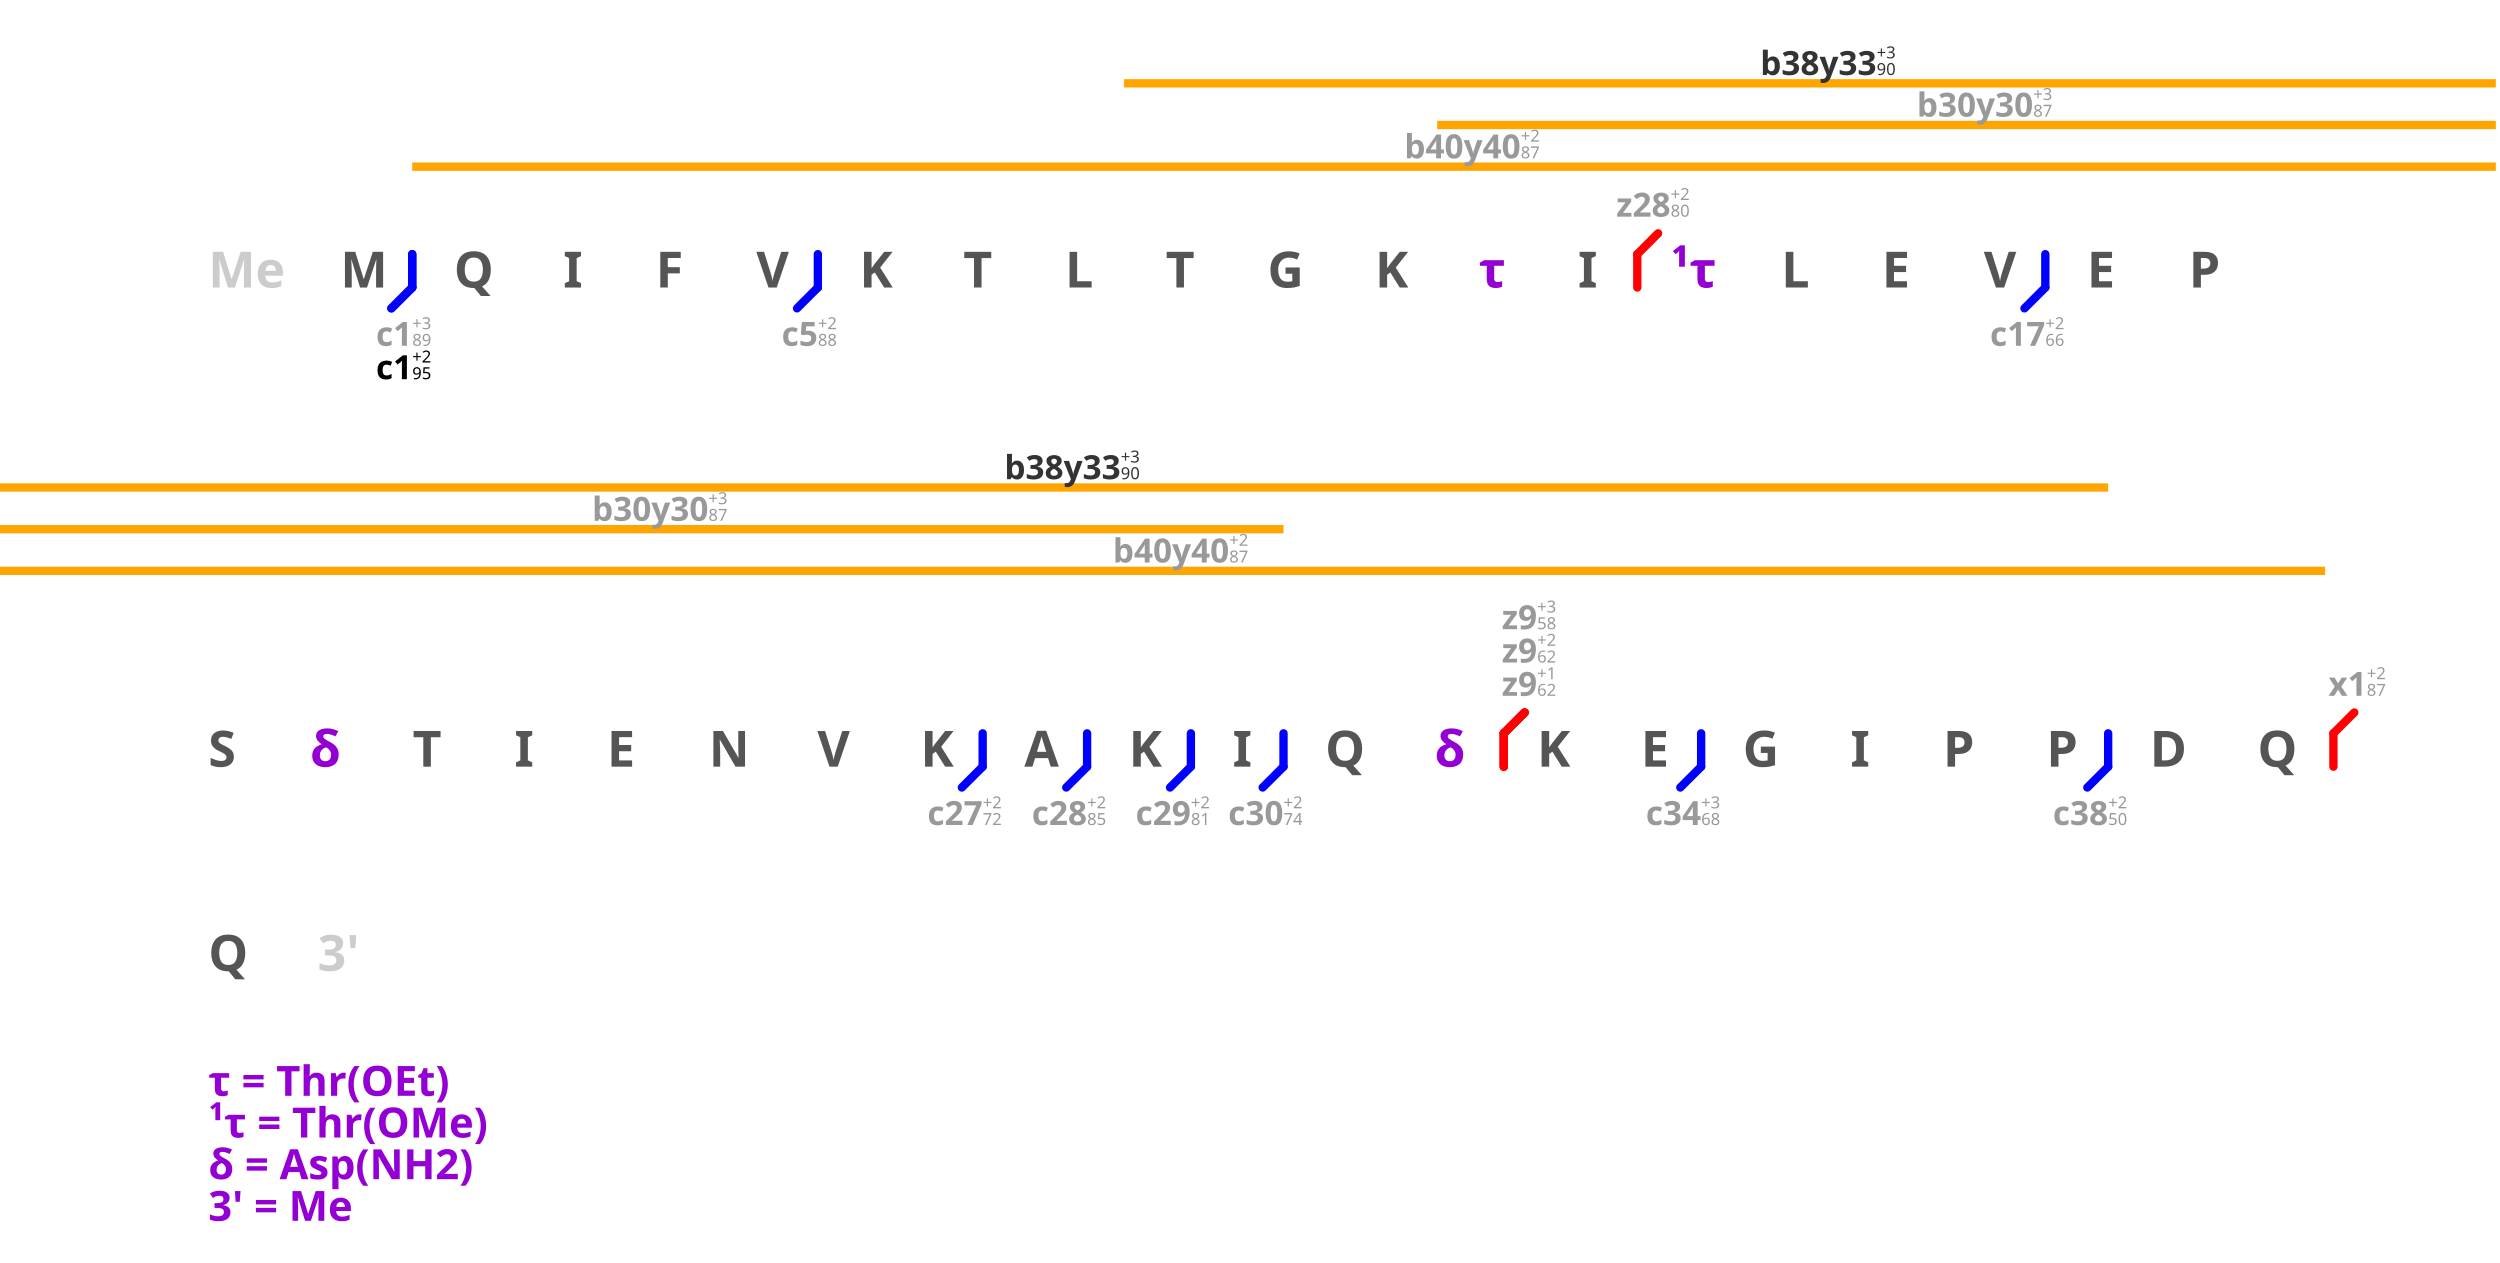
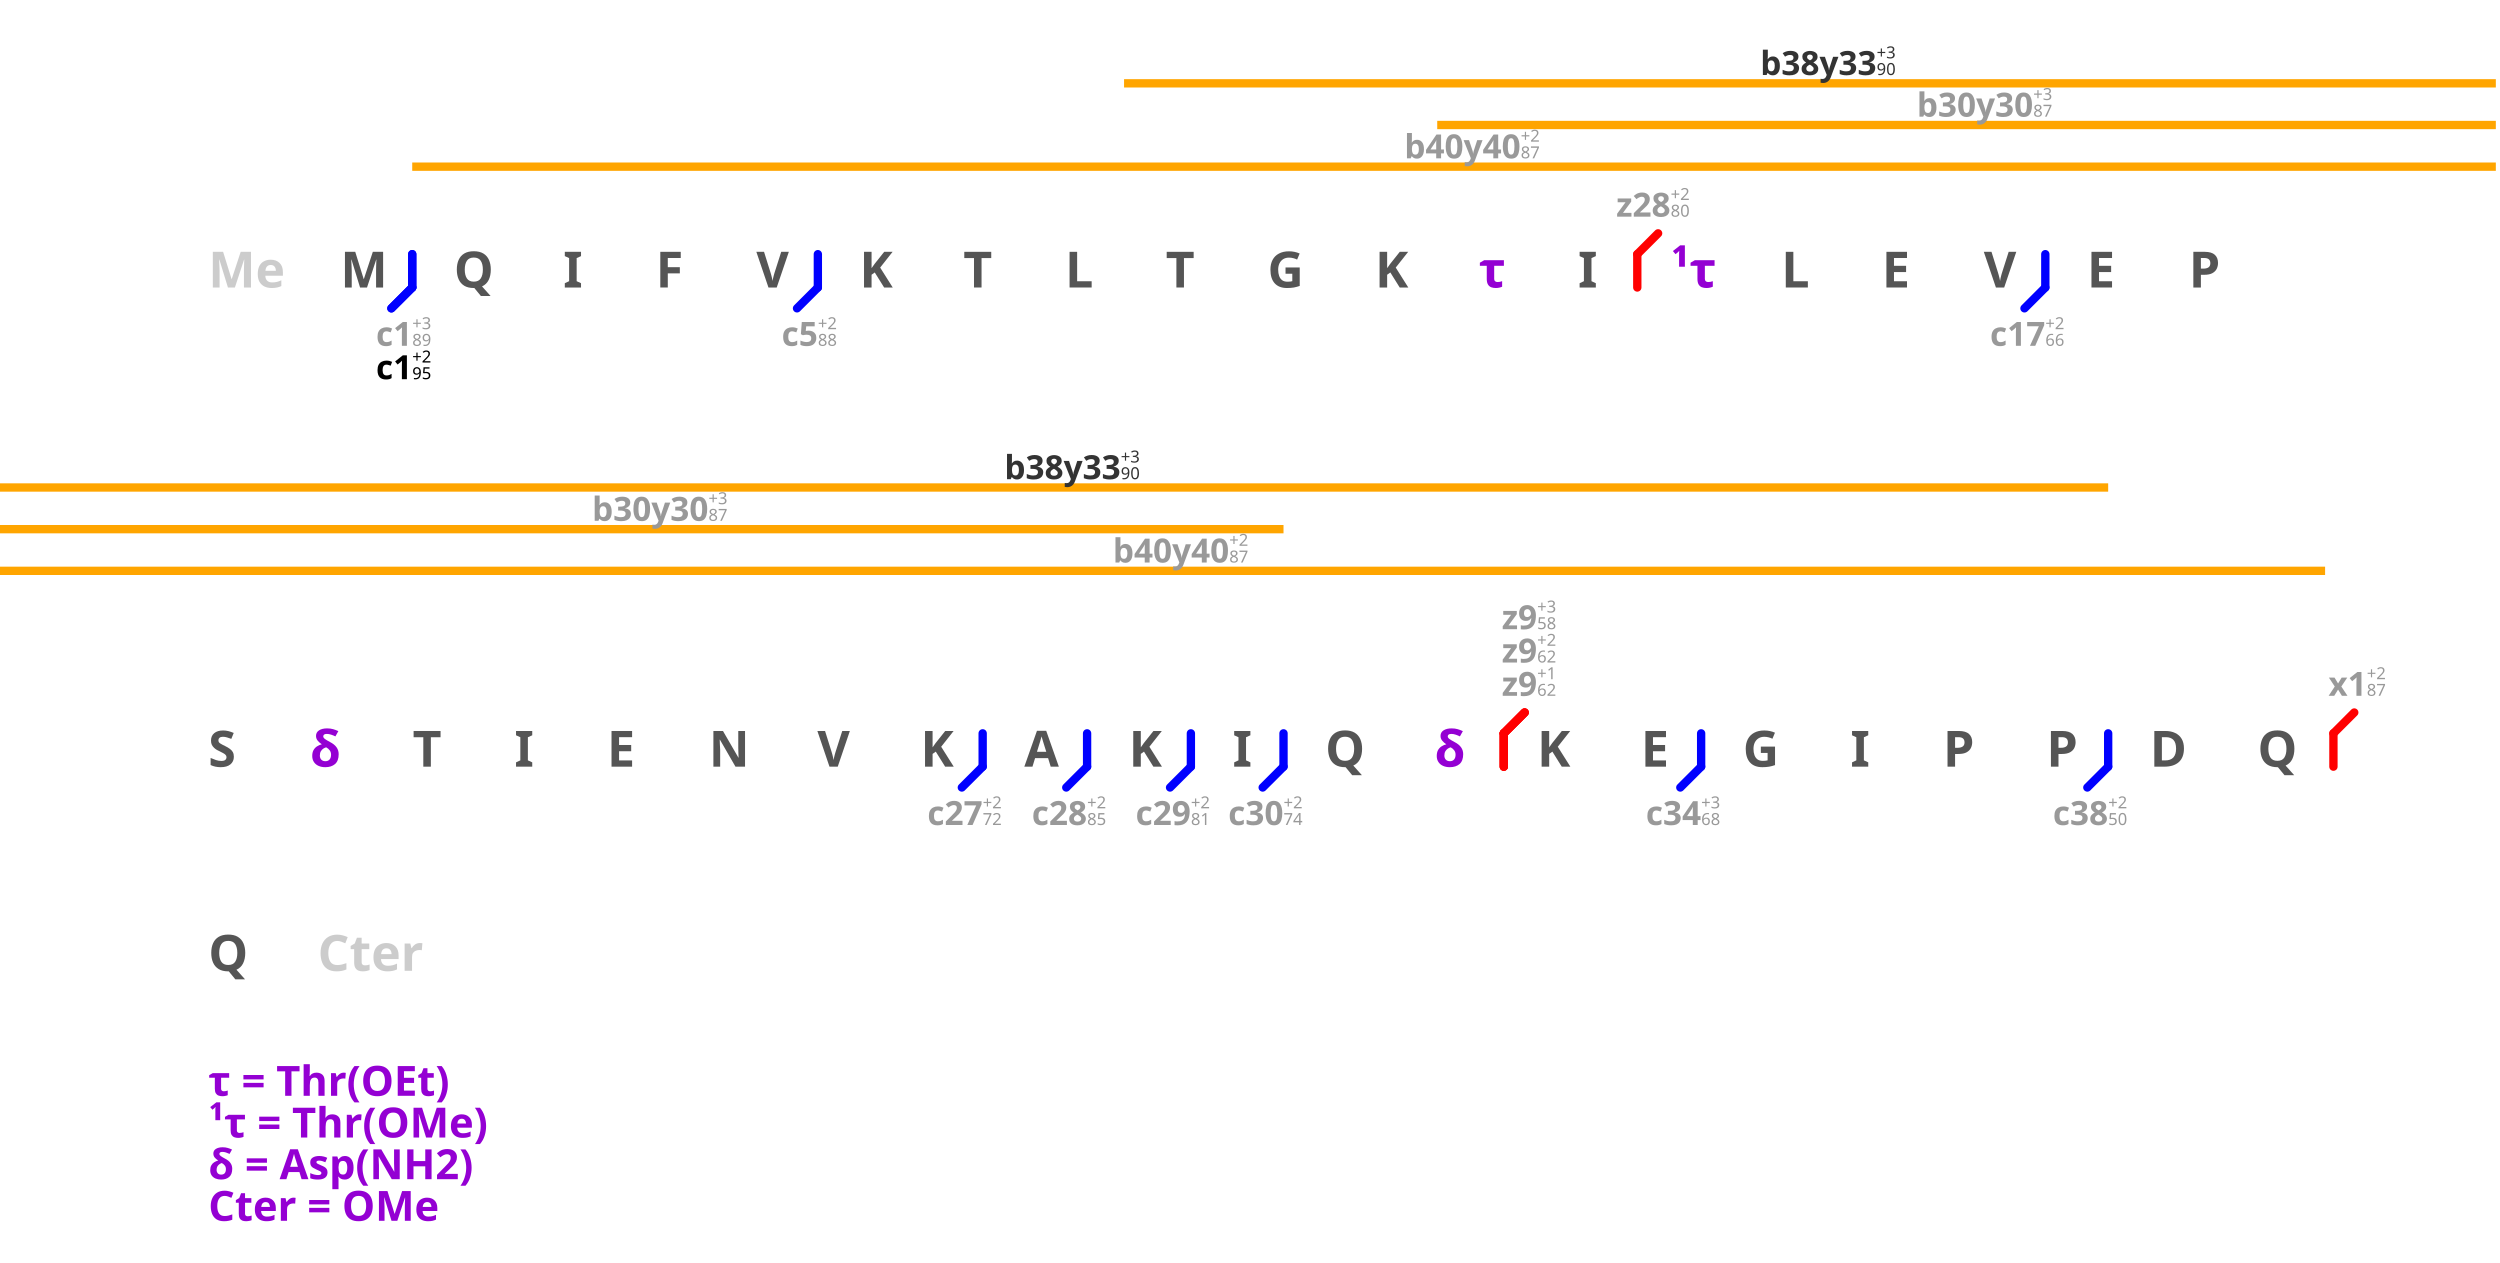
<svg xmlns="http://www.w3.org/2000/svg" xmlns:ns1="http://svgjs.dev/svgjs" version="1.1" width="600" height="303">
  <style>
    .highlight {
        stroke: yellow;
        stroke-width: 5px;
        fill: red;
    }
    .highlightText {
        fill: red;
    }
    </style>
  <line x1="269.773" y1="20" x2="599" y2="20" id="line9-38" stroke-width="2" stroke="orange" />
  <text fill="#333333" font-family="Verdana" font-weight="bold" font-size="8" text-anchor="end" x="450.387" y="18" ns1:data="{&quot;leading&quot;:&quot;1.3&quot;}">b38y33</text>
  <text fill="#333333" font-family="Verdana" font-size="4" x="450.387" y="14" ns1:data="{&quot;leading&quot;:&quot;1.3&quot;}">+3</text>
  <text fill="#333333" font-family="Verdana" font-size="4" x="450.387" y="18" ns1:data="{&quot;leading&quot;:&quot;1.3&quot;}">90</text>
  <line x1="344.934" y1="30" x2="599" y2="30" id="line12-30" stroke-width="2" stroke="orange" />
  <text fill="#999999" font-family="Verdana" font-weight="bold" font-size="8" text-anchor="end" x="487.967" y="28" ns1:data="{&quot;leading&quot;:&quot;1.3&quot;}">b30y30</text>
  <text fill="#999999" font-family="Verdana" font-size="4" x="487.967" y="24" ns1:data="{&quot;leading&quot;:&quot;1.3&quot;}">+3</text>
  <text fill="#999999" font-family="Verdana" font-size="4" x="487.967" y="28" ns1:data="{&quot;leading&quot;:&quot;1.3&quot;}">87</text>
  <line x1="98.934" y1="40" x2="599" y2="40" id="line2-40" stroke-width="2" stroke="orange" />
  <text fill="#999999" font-family="Verdana" font-weight="bold" font-size="8" text-anchor="end" x="364.967" y="38" ns1:data="{&quot;leading&quot;:&quot;1.3&quot;}">b40y40</text>
  <text fill="#999999" font-family="Verdana" font-size="4" x="364.967" y="34" ns1:data="{&quot;leading&quot;:&quot;1.3&quot;}">+2</text>
  <text fill="#999999" font-family="Verdana" font-size="4" x="364.967" y="38" ns1:data="{&quot;leading&quot;:&quot;1.3&quot;}">87</text>
  <text font-family="Verdana" font-size="12" font-weight="bold" fill="#cccccc" x="50" y="69" id="residue-undefined" ns1:data="{&quot;leading&quot;:&quot;1.3&quot;}">Me</text>
  <text font-family="Verdana" font-size="12" font-weight="bold" fill="#555555" x="81.711" y="69" id="residue-1" ns1:data="{&quot;leading&quot;:&quot;1.3&quot;}">M</text>
  <text font-family="Verdana" font-size="12" font-weight="bold" fill="#555555" x="108.934" y="69" id="residue-2" ns1:data="{&quot;leading&quot;:&quot;1.3&quot;}">Q</text>
  <text font-family="Verdana" font-size="12" font-weight="bold" fill="#555555" x="135.164" y="69" id="residue-3" ns1:data="{&quot;leading&quot;:&quot;1.3&quot;}">I</text>
  <text font-family="Verdana" font-size="12" font-weight="bold" fill="#555555" x="157.395" y="69" id="residue-4" ns1:data="{&quot;leading&quot;:&quot;1.3&quot;}">F</text>
  <text font-family="Verdana" font-size="12" font-weight="bold" fill="#555555" x="181.523" y="69" id="residue-5" ns1:data="{&quot;leading&quot;:&quot;1.3&quot;}">V</text>
  <text font-family="Verdana" font-size="12" font-weight="bold" fill="#555555" x="206.285" y="69" id="residue-6" ns1:data="{&quot;leading&quot;:&quot;1.3&quot;}">K</text>
  <text font-family="Verdana" font-size="12" font-weight="bold" fill="#555555" x="231.195" y="69" id="residue-7" ns1:data="{&quot;leading&quot;:&quot;1.3&quot;}">T</text>
  <text font-family="Verdana" font-size="12" font-weight="bold" fill="#555555" x="255.621" y="69" id="residue-8" ns1:data="{&quot;leading&quot;:&quot;1.3&quot;}">L</text>
  <text font-family="Verdana" font-size="12" font-weight="bold" fill="#555555" x="279.773" y="69" id="residue-9" ns1:data="{&quot;leading&quot;:&quot;1.3&quot;}">T</text>
  <text font-family="Verdana" font-size="12" font-weight="bold" fill="#555555" x="304.199" y="69" id="residue-10" ns1:data="{&quot;leading&quot;:&quot;1.3&quot;}">G</text>
  <text font-family="Verdana" font-size="12" font-weight="bold" fill="#555555" x="330.023" y="69" id="residue-11" ns1:data="{&quot;leading&quot;:&quot;1.3&quot;}">K</text>
  <text font-family="Verdana" font-size="12" font-weight="bold" fill="darkviolet" x="354.934" y="69" id="residue-12" ns1:data="{&quot;leading&quot;:&quot;1.3&quot;}">τ</text>
  <text font-family="Verdana" font-size="12" font-weight="bold" fill="#555555" x="378.719" y="69" id="residue-13" ns1:data="{&quot;leading&quot;:&quot;1.3&quot;}">I</text>
  <text font-family="Verdana" font-size="12" font-weight="bold" fill="darkviolet" x="400.949" y="69" id="residue-14" ns1:data="{&quot;leading&quot;:&quot;1.3&quot;}">¹τ</text>
  <text font-family="Verdana" font-size="12" font-weight="bold" fill="#555555" x="427.512" y="69" id="residue-15" ns1:data="{&quot;leading&quot;:&quot;1.3&quot;}">L</text>
  <text font-family="Verdana" font-size="12" font-weight="bold" fill="#555555" x="451.664" y="69" id="residue-16" ns1:data="{&quot;leading&quot;:&quot;1.3&quot;}">E</text>
  <text font-family="Verdana" font-size="12" font-weight="bold" fill="#555555" x="476.113" y="69" id="residue-17" ns1:data="{&quot;leading&quot;:&quot;1.3&quot;}">V</text>
  <text font-family="Verdana" font-size="12" font-weight="bold" fill="#555555" x="500.875" y="69" id="residue-18" ns1:data="{&quot;leading&quot;:&quot;1.3&quot;}">E</text>
  <text font-family="Verdana" font-size="12" font-weight="bold" fill="#555555" x="525.324" y="69" id="residue-19" ns1:data="{&quot;leading&quot;:&quot;1.3&quot;}">P</text>
  <line x1="98.934" y1="69" x2="98.934" y2="61" stroke-linecap="round" stroke-width="2" stroke="blue" />
  <line x1="98.934" y1="69" x2="93.934" y2="74" stroke-linecap="round" stroke-width="2" stroke="blue" />
  <text fill="#999999" font-family="Verdana" font-weight="bold" font-size="8" text-anchor="end" x="98.934" y="83" ns1:data="{&quot;leading&quot;:&quot;1.3&quot;}">c1</text>
  <text fill="#999999" font-family="Verdana" font-size="4" x="98.934" y="79" ns1:data="{&quot;leading&quot;:&quot;1.3&quot;}">+3</text>
  <text fill="#999999" font-family="Verdana" font-size="4" x="98.934" y="83" ns1:data="{&quot;leading&quot;:&quot;1.3&quot;}">89</text>
  <line x1="98.934" y1="69" x2="98.934" y2="61" stroke-linecap="round" stroke-width="2" stroke="blue" />
  <line x1="98.934" y1="69" x2="93.934" y2="74" stroke-linecap="round" stroke-width="2" stroke="blue" />
  <text fill="black" font-family="Verdana" font-weight="bold" font-size="8" text-anchor="end" x="98.934" y="91" ns1:data="{&quot;leading&quot;:&quot;1.3&quot;}">c1</text>
  <text fill="black" font-family="Verdana" font-size="4" x="98.934" y="87" ns1:data="{&quot;leading&quot;:&quot;1.3&quot;}">+2</text>
  <text fill="black" font-family="Verdana" font-size="4" x="98.934" y="91" ns1:data="{&quot;leading&quot;:&quot;1.3&quot;}">95</text>
  <line x1="196.285" y1="69" x2="196.285" y2="61" stroke-linecap="round" stroke-width="2" stroke="blue" />
  <line x1="196.285" y1="69" x2="191.285" y2="74" stroke-linecap="round" stroke-width="2" stroke="blue" />
  <text fill="#999999" font-family="Verdana" font-weight="bold" font-size="8" text-anchor="end" x="196.285" y="83" ns1:data="{&quot;leading&quot;:&quot;1.3&quot;}">c5</text>
  <text fill="#999999" font-family="Verdana" font-size="4" x="196.285" y="79" ns1:data="{&quot;leading&quot;:&quot;1.3&quot;}">+2</text>
  <text fill="#999999" font-family="Verdana" font-size="4" x="196.285" y="83" ns1:data="{&quot;leading&quot;:&quot;1.3&quot;}">88</text>
  <line x1="392.949" y1="69" x2="392.949" y2="61" stroke-linecap="round" stroke-width="2" stroke="red" />
  <line x1="392.949" y1="61" x2="397.949" y2="56" stroke-linecap="round" stroke-width="2" stroke="red" />
  <text fill="#999999" font-family="Verdana" font-weight="bold" font-size="8" text-anchor="end" x="400.949" y="52" ns1:data="{&quot;leading&quot;:&quot;1.3&quot;}">z28</text>
  <text fill="#999999" font-family="Verdana" font-size="4" x="400.949" y="48" ns1:data="{&quot;leading&quot;:&quot;1.3&quot;}">+2</text>
  <text fill="#999999" font-family="Verdana" font-size="4" x="400.949" y="52" ns1:data="{&quot;leading&quot;:&quot;1.3&quot;}">80</text>
  <line x1="490.875" y1="69" x2="490.875" y2="61" stroke-linecap="round" stroke-width="2" stroke="blue" />
  <line x1="490.875" y1="69" x2="485.875" y2="74" stroke-linecap="round" stroke-width="2" stroke="blue" />
  <text fill="#999999" font-family="Verdana" font-weight="bold" font-size="8" text-anchor="end" x="490.875" y="83" ns1:data="{&quot;leading&quot;:&quot;1.3&quot;}">c17</text>
  <text fill="#999999" font-family="Verdana" font-size="4" x="490.875" y="79" ns1:data="{&quot;leading&quot;:&quot;1.3&quot;}">+2</text>
  <text fill="#999999" font-family="Verdana" font-size="4" x="490.875" y="83" ns1:data="{&quot;leading&quot;:&quot;1.3&quot;}">66</text>
  <line x1="0" y1="117" x2="505.961" y2="117" id="line9-38" stroke-width="2" stroke="orange" />
  <text fill="#333333" font-family="Verdana" font-weight="bold" font-size="8" text-anchor="end" x="268.98" y="115" ns1:data="{&quot;leading&quot;:&quot;1.3&quot;}">b38y33</text>
  <text fill="#333333" font-family="Verdana" font-size="4" x="268.98" y="111" ns1:data="{&quot;leading&quot;:&quot;1.3&quot;}">+3</text>
  <text fill="#333333" font-family="Verdana" font-size="4" x="268.98" y="115" ns1:data="{&quot;leading&quot;:&quot;1.3&quot;}">90</text>
  <line x1="0" y1="127" x2="308.043" y2="127" id="line12-30" stroke-width="2" stroke="orange" />
  <text fill="#999999" font-family="Verdana" font-weight="bold" font-size="8" text-anchor="end" x="170.021" y="125" ns1:data="{&quot;leading&quot;:&quot;1.3&quot;}">b30y30</text>
  <text fill="#999999" font-family="Verdana" font-size="4" x="170.021" y="121" ns1:data="{&quot;leading&quot;:&quot;1.3&quot;}">+3</text>
  <text fill="#999999" font-family="Verdana" font-size="4" x="170.021" y="125" ns1:data="{&quot;leading&quot;:&quot;1.3&quot;}">87</text>
  <line x1="0" y1="137" x2="558.023" y2="137" id="line2-40" stroke-width="2" stroke="orange" />
  <text fill="#999999" font-family="Verdana" font-weight="bold" font-size="8" text-anchor="end" x="295.012" y="135" ns1:data="{&quot;leading&quot;:&quot;1.3&quot;}">b40y40</text>
  <text fill="#999999" font-family="Verdana" font-size="4" x="295.012" y="131" ns1:data="{&quot;leading&quot;:&quot;1.3&quot;}">+2</text>
  <text fill="#999999" font-family="Verdana" font-size="4" x="295.012" y="135" ns1:data="{&quot;leading&quot;:&quot;1.3&quot;}">87</text>
  <text font-family="Verdana" font-size="12" font-weight="bold" fill="#555555" x="50" y="184" id="residue-20" ns1:data="{&quot;leading&quot;:&quot;1.3&quot;}">S</text>
  <text font-family="Verdana" font-size="12" font-weight="bold" fill="darkviolet" x="74.391" y="184" id="residue-21" ns1:data="{&quot;leading&quot;:&quot;1.3&quot;}">δ</text>
  <text font-family="Verdana" font-size="12" font-weight="bold" fill="#555555" x="99.031" y="184" id="residue-22" ns1:data="{&quot;leading&quot;:&quot;1.3&quot;}">T</text>
  <text font-family="Verdana" font-size="12" font-weight="bold" fill="#555555" x="123.457" y="184" id="residue-23" ns1:data="{&quot;leading&quot;:&quot;1.3&quot;}">I</text>
  <text font-family="Verdana" font-size="12" font-weight="bold" fill="#555555" x="145.688" y="184" id="residue-24" ns1:data="{&quot;leading&quot;:&quot;1.3&quot;}">E</text>
  <text font-family="Verdana" font-size="12" font-weight="bold" fill="#555555" x="170.137" y="184" id="residue-25" ns1:data="{&quot;leading&quot;:&quot;1.3&quot;}">N</text>
  <text font-family="Verdana" font-size="12" font-weight="bold" fill="#555555" x="196.168" y="184" id="residue-26" ns1:data="{&quot;leading&quot;:&quot;1.3&quot;}">V</text>
  <text font-family="Verdana" font-size="12" font-weight="bold" fill="#555555" x="220.93" y="184" id="residue-27" ns1:data="{&quot;leading&quot;:&quot;1.3&quot;}">K</text>
  <text font-family="Verdana" font-size="12" font-weight="bold" fill="#555555" x="245.84" y="184" id="residue-28" ns1:data="{&quot;leading&quot;:&quot;1.3&quot;}">A</text>
  <text font-family="Verdana" font-size="12" font-weight="bold" fill="#555555" x="270.902" y="184" id="residue-29" ns1:data="{&quot;leading&quot;:&quot;1.3&quot;}">K</text>
  <text font-family="Verdana" font-size="12" font-weight="bold" fill="#555555" x="295.812" y="184" id="residue-30" ns1:data="{&quot;leading&quot;:&quot;1.3&quot;}">I</text>
  <text font-family="Verdana" font-size="12" font-weight="bold" fill="#555555" x="318.043" y="184" id="residue-31" ns1:data="{&quot;leading&quot;:&quot;1.3&quot;}">Q</text>
  <text font-family="Verdana" font-size="12" font-weight="bold" fill="darkviolet" x="344.273" y="184" id="residue-32" ns1:data="{&quot;leading&quot;:&quot;1.3&quot;}">δ</text>
  <text font-family="Verdana" font-size="12" font-weight="bold" fill="#555555" x="368.914" y="184" id="residue-33" ns1:data="{&quot;leading&quot;:&quot;1.3&quot;}">K</text>
  <text font-family="Verdana" font-size="12" font-weight="bold" fill="#555555" x="393.824" y="184" id="residue-34" ns1:data="{&quot;leading&quot;:&quot;1.3&quot;}">E</text>
  <text font-family="Verdana" font-size="12" font-weight="bold" fill="#555555" x="418.273" y="184" id="residue-35" ns1:data="{&quot;leading&quot;:&quot;1.3&quot;}">G</text>
  <text font-family="Verdana" font-size="12" font-weight="bold" fill="#555555" x="444.098" y="184" id="residue-36" ns1:data="{&quot;leading&quot;:&quot;1.3&quot;}">I</text>
  <text font-family="Verdana" font-size="12" font-weight="bold" fill="#555555" x="466.328" y="184" id="residue-37" ns1:data="{&quot;leading&quot;:&quot;1.3&quot;}">P</text>
  <text font-family="Verdana" font-size="12" font-weight="bold" fill="#555555" x="491.145" y="184" id="residue-38" ns1:data="{&quot;leading&quot;:&quot;1.3&quot;}">P</text>
  <text font-family="Verdana" font-size="12" font-weight="bold" fill="#555555" x="515.961" y="184" id="residue-39" ns1:data="{&quot;leading&quot;:&quot;1.3&quot;}">D</text>
  <text font-family="Verdana" font-size="12" font-weight="bold" fill="#555555" x="541.793" y="184" id="residue-40" ns1:data="{&quot;leading&quot;:&quot;1.3&quot;}">Q</text>
  <line x1="235.84" y1="184" x2="235.84" y2="176" stroke-linecap="round" stroke-width="2" stroke="blue" />
  <line x1="235.84" y1="184" x2="230.84" y2="189" stroke-linecap="round" stroke-width="2" stroke="blue" />
  <text fill="#999999" font-family="Verdana" font-weight="bold" font-size="8" text-anchor="end" x="235.84" y="198" ns1:data="{&quot;leading&quot;:&quot;1.3&quot;}">c27</text>
  <text fill="#999999" font-family="Verdana" font-size="4" x="235.84" y="194" ns1:data="{&quot;leading&quot;:&quot;1.3&quot;}">+2</text>
  <text fill="#999999" font-family="Verdana" font-size="4" x="235.84" y="198" ns1:data="{&quot;leading&quot;:&quot;1.3&quot;}">72</text>
  <line x1="260.902" y1="184" x2="260.902" y2="176" stroke-linecap="round" stroke-width="2" stroke="blue" />
  <line x1="260.902" y1="184" x2="255.902" y2="189" stroke-linecap="round" stroke-width="2" stroke="blue" />
  <text fill="#999999" font-family="Verdana" font-weight="bold" font-size="8" text-anchor="end" x="260.902" y="198" ns1:data="{&quot;leading&quot;:&quot;1.3&quot;}">c28</text>
  <text fill="#999999" font-family="Verdana" font-size="4" x="260.902" y="194" ns1:data="{&quot;leading&quot;:&quot;1.3&quot;}">+2</text>
  <text fill="#999999" font-family="Verdana" font-size="4" x="260.902" y="198" ns1:data="{&quot;leading&quot;:&quot;1.3&quot;}">85</text>
  <line x1="285.812" y1="184" x2="285.812" y2="176" stroke-linecap="round" stroke-width="2" stroke="blue" />
  <line x1="285.812" y1="184" x2="280.812" y2="189" stroke-linecap="round" stroke-width="2" stroke="blue" />
  <text fill="#999999" font-family="Verdana" font-weight="bold" font-size="8" text-anchor="end" x="285.812" y="198" ns1:data="{&quot;leading&quot;:&quot;1.3&quot;}">c29</text>
  <text fill="#999999" font-family="Verdana" font-size="4" x="285.812" y="194" ns1:data="{&quot;leading&quot;:&quot;1.3&quot;}">+2</text>
  <text fill="#999999" font-family="Verdana" font-size="4" x="285.812" y="198" ns1:data="{&quot;leading&quot;:&quot;1.3&quot;}">81</text>
  <line x1="308.043" y1="184" x2="308.043" y2="176" stroke-linecap="round" stroke-width="2" stroke="blue" />
  <line x1="308.043" y1="184" x2="303.043" y2="189" stroke-linecap="round" stroke-width="2" stroke="blue" />
  <text fill="#999999" font-family="Verdana" font-weight="bold" font-size="8" text-anchor="end" x="308.043" y="198" ns1:data="{&quot;leading&quot;:&quot;1.3&quot;}">c30</text>
  <text fill="#999999" font-family="Verdana" font-size="4" x="308.043" y="194" ns1:data="{&quot;leading&quot;:&quot;1.3&quot;}">+2</text>
  <text fill="#999999" font-family="Verdana" font-size="4" x="308.043" y="198" ns1:data="{&quot;leading&quot;:&quot;1.3&quot;}">74</text>
  <line x1="360.914" y1="184" x2="360.914" y2="176" stroke-linecap="round" stroke-width="2" stroke="red" />
  <line x1="360.914" y1="176" x2="365.914" y2="171" stroke-linecap="round" stroke-width="2" stroke="red" />
  <text fill="#999999" font-family="Verdana" font-weight="bold" font-size="8" text-anchor="end" x="368.914" y="167" ns1:data="{&quot;leading&quot;:&quot;1.3&quot;}">z9</text>
  <text fill="#999999" font-family="Verdana" font-size="4" x="368.914" y="163" ns1:data="{&quot;leading&quot;:&quot;1.3&quot;}">+1</text>
  <text fill="#999999" font-family="Verdana" font-size="4" x="368.914" y="167" ns1:data="{&quot;leading&quot;:&quot;1.3&quot;}">62</text>
  <line x1="360.914" y1="184" x2="360.914" y2="176" stroke-linecap="round" stroke-width="2" stroke="red" />
  <line x1="360.914" y1="176" x2="365.914" y2="171" stroke-linecap="round" stroke-width="2" stroke="red" />
  <text fill="#999999" font-family="Verdana" font-weight="bold" font-size="8" text-anchor="end" x="368.914" y="159" ns1:data="{&quot;leading&quot;:&quot;1.3&quot;}">z9</text>
  <text fill="#999999" font-family="Verdana" font-size="4" x="368.914" y="155" ns1:data="{&quot;leading&quot;:&quot;1.3&quot;}">+2</text>
  <text fill="#999999" font-family="Verdana" font-size="4" x="368.914" y="159" ns1:data="{&quot;leading&quot;:&quot;1.3&quot;}">62</text>
  <line x1="360.914" y1="184" x2="360.914" y2="176" stroke-linecap="round" stroke-width="2" stroke="red" />
  <line x1="360.914" y1="176" x2="365.914" y2="171" stroke-linecap="round" stroke-width="2" stroke="red" />
  <text fill="#999999" font-family="Verdana" font-weight="bold" font-size="8" text-anchor="end" x="368.914" y="151" ns1:data="{&quot;leading&quot;:&quot;1.3&quot;}">z9</text>
  <text fill="#999999" font-family="Verdana" font-size="4" x="368.914" y="147" ns1:data="{&quot;leading&quot;:&quot;1.3&quot;}">+3</text>
  <text fill="#999999" font-family="Verdana" font-size="4" x="368.914" y="151" ns1:data="{&quot;leading&quot;:&quot;1.3&quot;}">58</text>
  <line x1="408.273" y1="184" x2="408.273" y2="176" stroke-linecap="round" stroke-width="2" stroke="blue" />
  <line x1="408.273" y1="184" x2="403.273" y2="189" stroke-linecap="round" stroke-width="2" stroke="blue" />
  <text fill="#999999" font-family="Verdana" font-weight="bold" font-size="8" text-anchor="end" x="408.273" y="198" ns1:data="{&quot;leading&quot;:&quot;1.3&quot;}">c34</text>
  <text fill="#999999" font-family="Verdana" font-size="4" x="408.273" y="194" ns1:data="{&quot;leading&quot;:&quot;1.3&quot;}">+3</text>
  <text fill="#999999" font-family="Verdana" font-size="4" x="408.273" y="198" ns1:data="{&quot;leading&quot;:&quot;1.3&quot;}">68</text>
  <line x1="505.961" y1="184" x2="505.961" y2="176" stroke-linecap="round" stroke-width="2" stroke="blue" />
  <line x1="505.961" y1="184" x2="500.961" y2="189" stroke-linecap="round" stroke-width="2" stroke="blue" />
  <text fill="#999999" font-family="Verdana" font-weight="bold" font-size="8" text-anchor="end" x="505.961" y="198" ns1:data="{&quot;leading&quot;:&quot;1.3&quot;}">c38</text>
  <text fill="#999999" font-family="Verdana" font-size="4" x="505.961" y="194" ns1:data="{&quot;leading&quot;:&quot;1.3&quot;}">+2</text>
  <text fill="#999999" font-family="Verdana" font-size="4" x="505.961" y="198" ns1:data="{&quot;leading&quot;:&quot;1.3&quot;}">50</text>
  <line x1="560.023" y1="184" x2="560.023" y2="176" stroke-linecap="round" stroke-width="2" stroke="red" />
  <line x1="560.023" y1="176" x2="565.023" y2="171" stroke-linecap="round" stroke-width="2" stroke="red" />
  <text fill="#999999" font-family="Verdana" font-weight="bold" font-size="8" text-anchor="end" x="568.023" y="167" ns1:data="{&quot;leading&quot;:&quot;1.3&quot;}">x1</text>
  <text fill="#999999" font-family="Verdana" font-size="4" x="568.023" y="163" ns1:data="{&quot;leading&quot;:&quot;1.3&quot;}">+2</text>
  <text fill="#999999" font-family="Verdana" font-size="4" x="568.023" y="167" ns1:data="{&quot;leading&quot;:&quot;1.3&quot;}">87</text>
  <text font-family="Verdana" font-size="12" font-weight="bold" fill="#555555" x="50" y="233" id="residue-41" ns1:data="{&quot;leading&quot;:&quot;1.3&quot;}">Q</text>
-   <text font-family="Verdana" font-size="12" font-weight="bold" fill="#cccccc" x="76.23" y="233" id="residue-undefined" ns1:data="{&quot;leading&quot;:&quot;1.3&quot;}">3'</text>
+   <text font-family="Verdana" font-size="12" font-weight="bold" fill="#cccccc" x="76.23" y="233" id="residue-undefined" ns1:data="{&quot;leading&quot;:&quot;1.3&quot;}">Cter</text>
  <text fill="darkviolet" font-family="Verdana" font-weight="bold" font-size="10" x="50" y="263" ns1:data="{&quot;leading&quot;:&quot;1.3&quot;}">τ = Thr(OEt)</text>
  <text fill="darkviolet" font-family="Verdana" font-weight="bold" font-size="10" x="50" y="273" ns1:data="{&quot;leading&quot;:&quot;1.3&quot;}">¹τ = Thr(OMe)</text>
  <text fill="darkviolet" font-family="Verdana" font-weight="bold" font-size="10" x="50" y="283" ns1:data="{&quot;leading&quot;:&quot;1.3&quot;}">δ = Asp(NH2)</text>
-   <text fill="darkviolet" font-family="Verdana" font-weight="bold" font-size="10" x="50" y="293" ns1:data="{&quot;leading&quot;:&quot;1.3&quot;}">3' = Me</text>
+   <text fill="darkviolet" font-family="Verdana" font-weight="bold" font-size="10" x="50" y="293" ns1:data="{&quot;leading&quot;:&quot;1.3&quot;}">Cter = OMe</text>
</svg>
